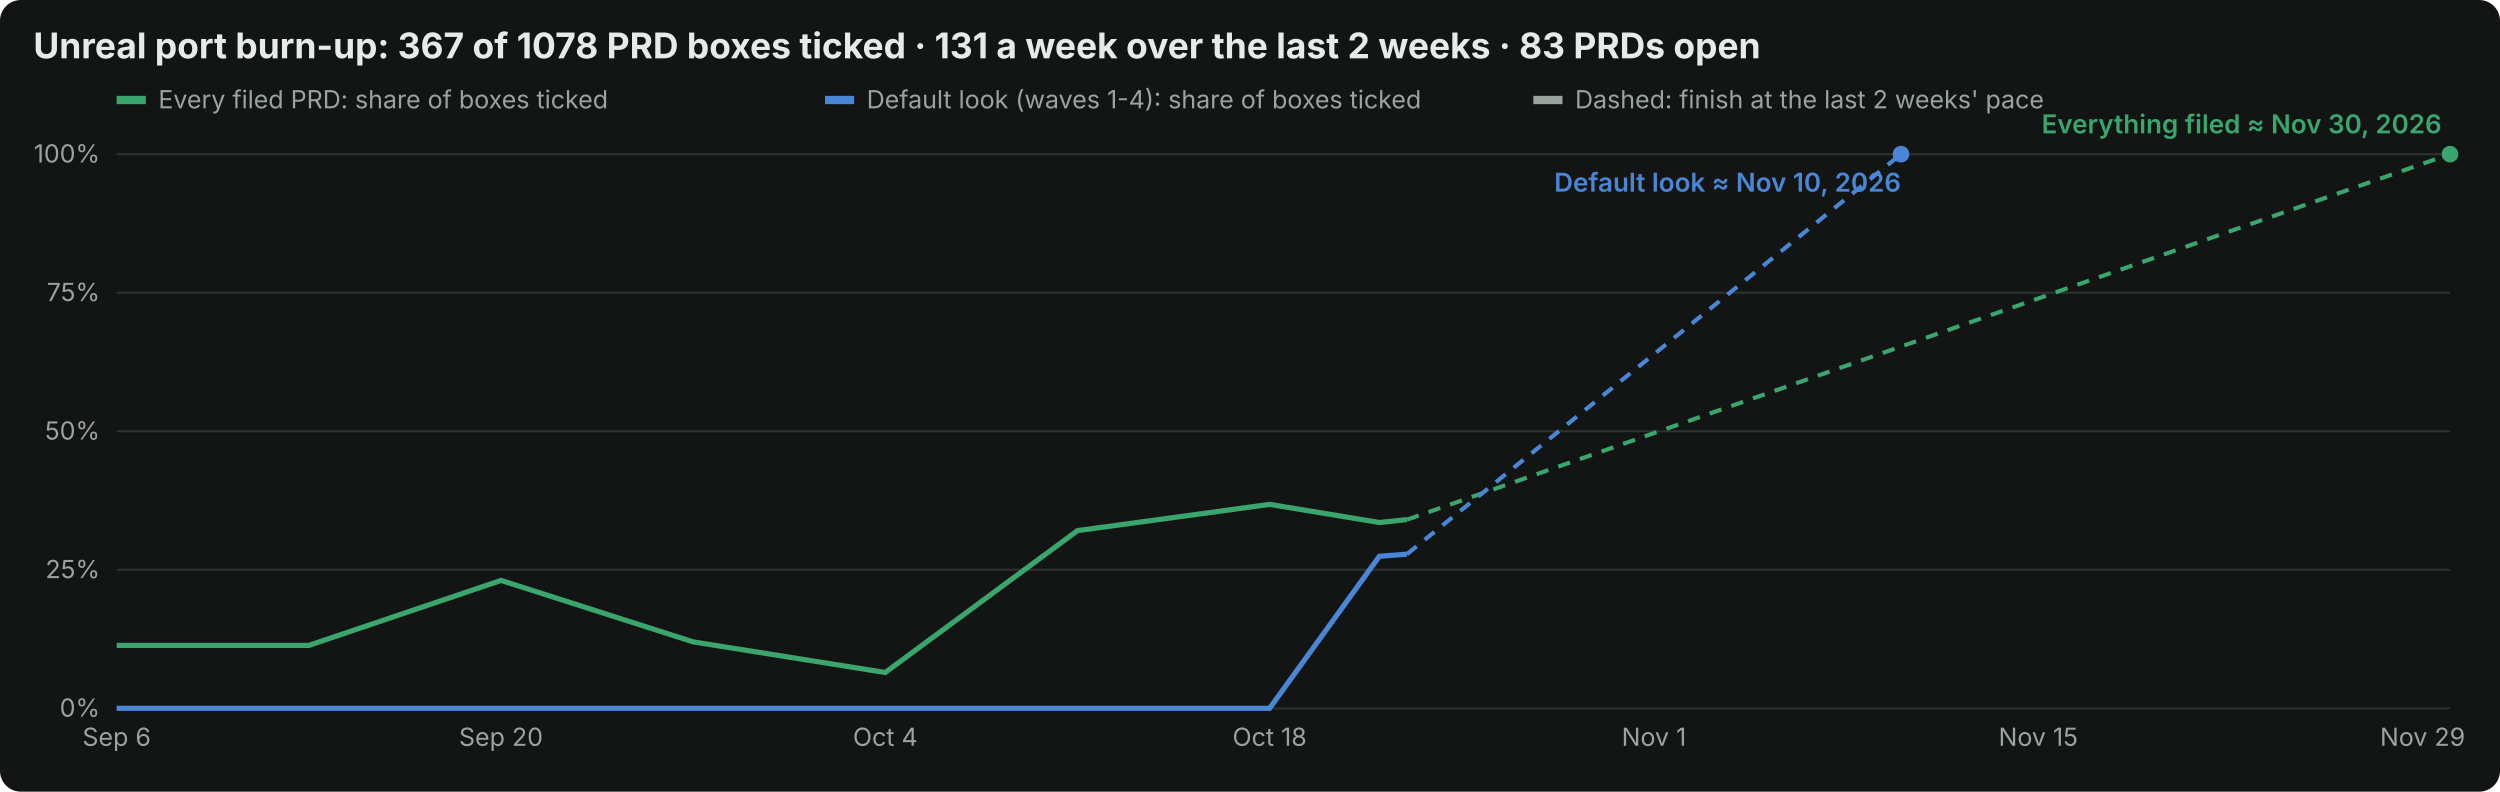
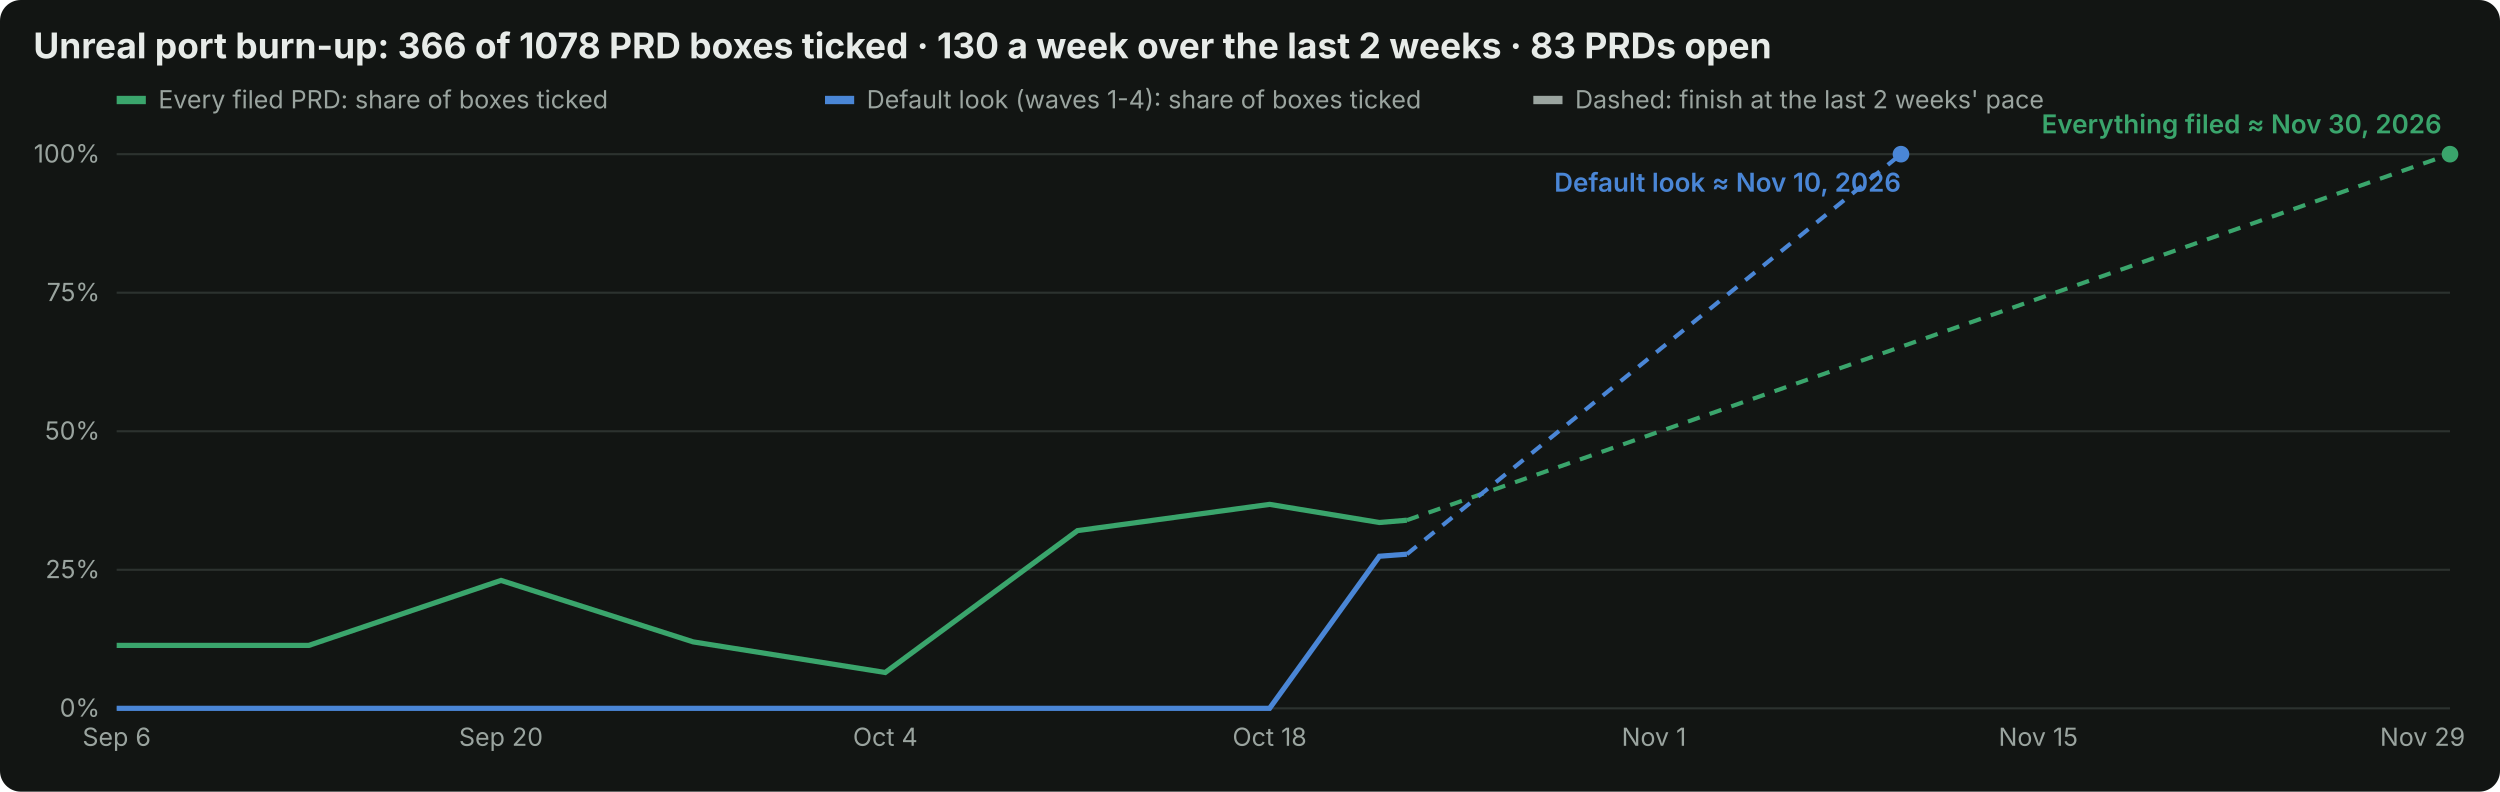
<svg xmlns="http://www.w3.org/2000/svg" viewBox="0 0 1200 380" width="1200" height="380" font-family="system-ui, -apple-system, Segoe UI, sans-serif">
  <style>.h{fill:#e7ebe8;font-size:17px;font-weight:700}.t{fill:#9aa49f;font-size:12px}.e{font-size:12.5px;font-weight:600}</style>
  <rect width="1200" height="380" rx="10" fill="#121513" />
-   <text x="16" y="28" class="h">Unreal port burn-up: 367 of 1078 PRD boxes ticked · 131 a week over the last 2 weeks · 83 PRDs open</text>
+   <text x="16" y="28" class="h">Unreal port burn-up: 366 of 1078 PRD boxes ticked · 130 a week over the last 2 weeks · 83 PRDs open</text>
  <rect x="56" y="46" width="14" height="4" fill="#3aa56c" />
  <text x="76" y="52" class="t">Every filed PRD: share of boxes ticked</text>
  <rect x="396" y="46" width="14" height="4" fill="#4a86d6" />
  <text x="416" y="52" class="t">Default look (waves 1-4): share of boxes ticked</text>
  <rect x="736" y="46" width="14" height="4" fill="#9aa49f" />
  <text x="756" y="52" class="t">Dashed: finish at the last 2 weeks' pace</text>
  <line x1="56" x2="1176" y1="340" y2="340" stroke="#2c322f" />
  <text x="48" y="344" class="t" text-anchor="end">0%</text>
  <line x1="56" x2="1176" y1="273.5" y2="273.5" stroke="#2c322f" />
  <text x="48" y="277.5" class="t" text-anchor="end">25%</text>
  <line x1="56" x2="1176" y1="207" y2="207" stroke="#2c322f" />
  <text x="48" y="211" class="t" text-anchor="end">50%</text>
  <line x1="56" x2="1176" y1="140.5" y2="140.5" stroke="#2c322f" />
  <text x="48" y="144.5" class="t" text-anchor="end">75%</text>
  <line x1="56" x2="1176" y1="74" y2="74" stroke="#2c322f" />
  <text x="48" y="78" class="t" text-anchor="end">100%</text>
  <text x="56" y="358" class="t" text-anchor="middle">Sep 6</text>
  <text x="240.471" y="358" class="t" text-anchor="middle">Sep 20</text>
  <text x="424.941" y="358" class="t" text-anchor="middle">Oct 4</text>
  <text x="609.412" y="358" class="t" text-anchor="middle">Oct 18</text>
  <text x="793.882" y="358" class="t" text-anchor="middle">Nov 1</text>
  <text x="978.353" y="358" class="t" text-anchor="middle">Nov 15</text>
  <text x="1162.824" y="358" class="t" text-anchor="middle">Nov 29</text>
-   <path d="M56.0,309.8L148.2,309.8L240.5,278.6L332.7,308.1L424.9,322.8L517.2,254.7L609.4,242.1L662.1,250.8L675.3,249.4" stroke="#3aa56c" stroke-width="2.5" fill="none" />
+   <path d="M56.0,309.8L148.2,309.8L240.5,278.6L332.7,308.1L424.9,322.8L517.2,254.7L609.4,242.1L662.1,250.8L675.3,249.7" stroke="#3aa56c" stroke-width="2.5" fill="none" />
  <path d="M56.0,340.0L148.2,340.0L240.5,340.0L332.7,340.0L424.9,340.0L517.2,340.0L609.4,340.0L662.1,267.0L675.3,266.0" stroke="#4a86d6" stroke-width="2.5" fill="none" />
-   <path d="M675.294,249.442L1176,74" stroke="#3aa56c" stroke-width="2" stroke-dasharray="6 5" fill="none" />
+   <path d="M675.294,249.688L1176,74" stroke="#3aa56c" stroke-width="2" stroke-dasharray="6 5" fill="none" />
  <circle cx="1176" cy="74" r="4" fill="#3aa56c" />
  <text x="1172" y="64" class="e" fill="#3aa56c" text-anchor="end">Everything filed ≈ Nov 30, 2026</text>
  <path d="M675.294,266.02L912.471,74" stroke="#4a86d6" stroke-width="2" stroke-dasharray="6 5" fill="none" />
  <circle cx="912.471" cy="74" r="4" fill="#4a86d6" />
  <text x="912.471" y="92" class="e" fill="#4a86d6" text-anchor="end">Default look ≈ Nov 10, 2026</text>
</svg>
